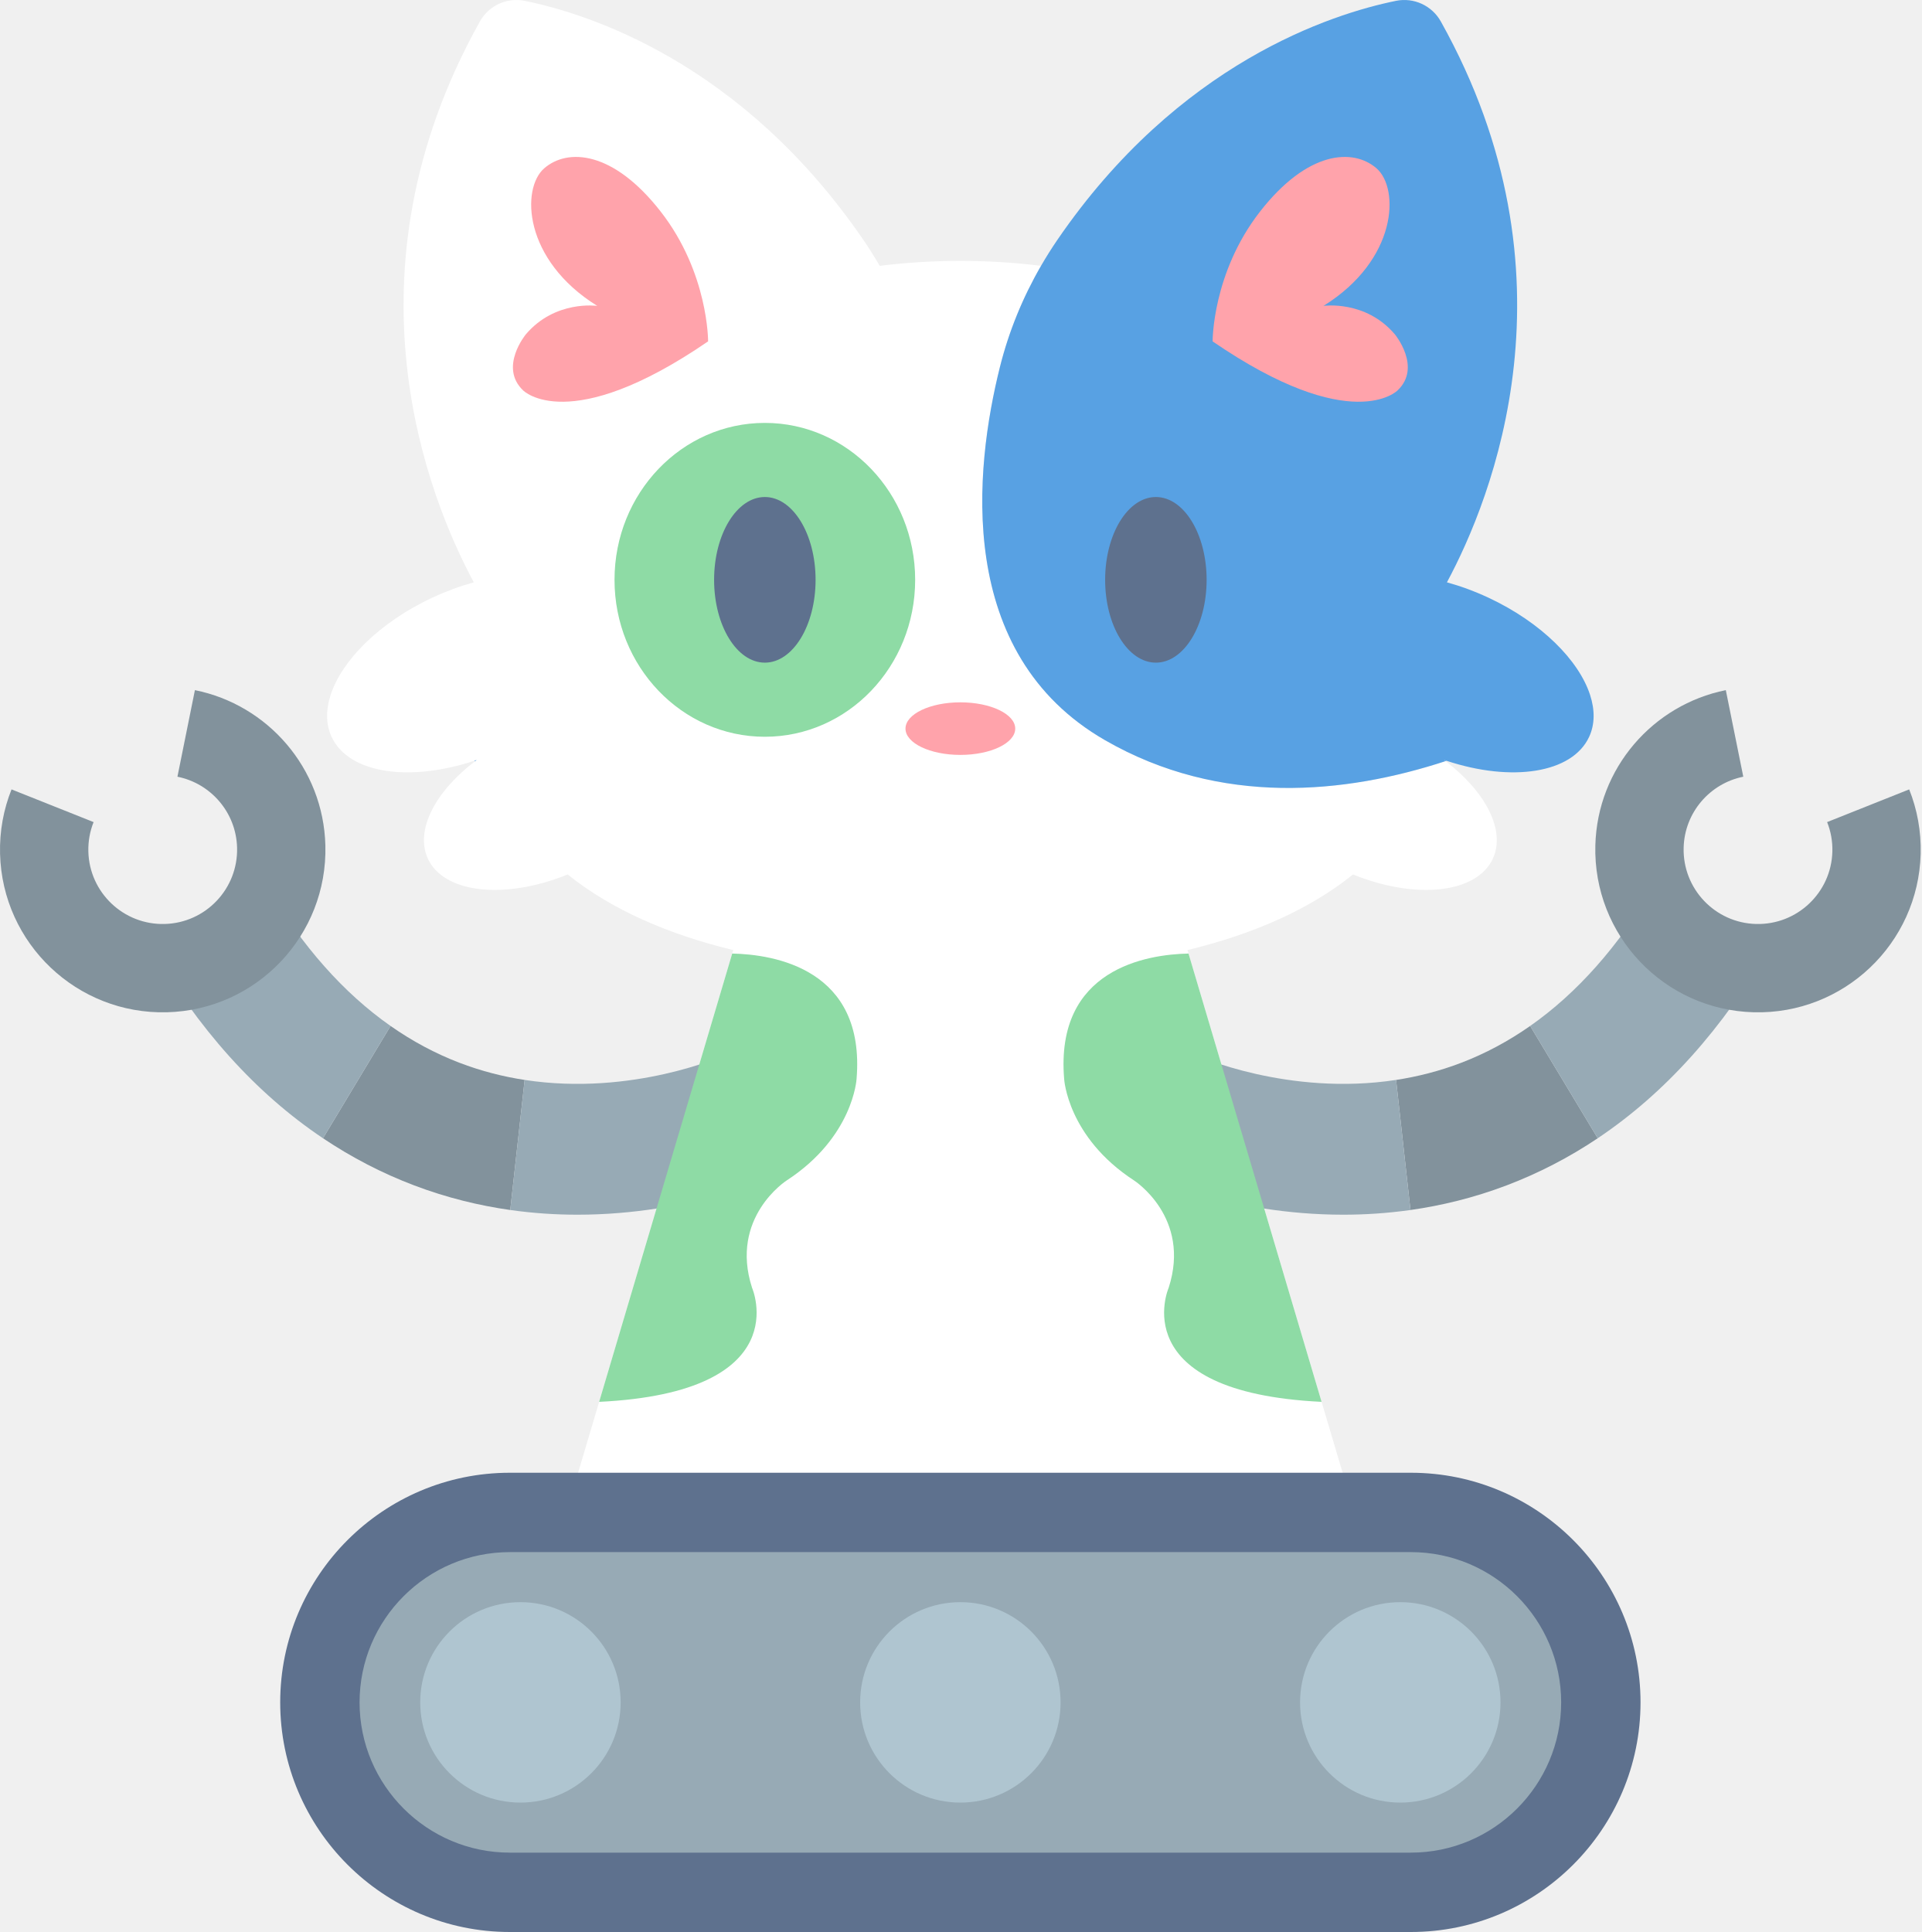
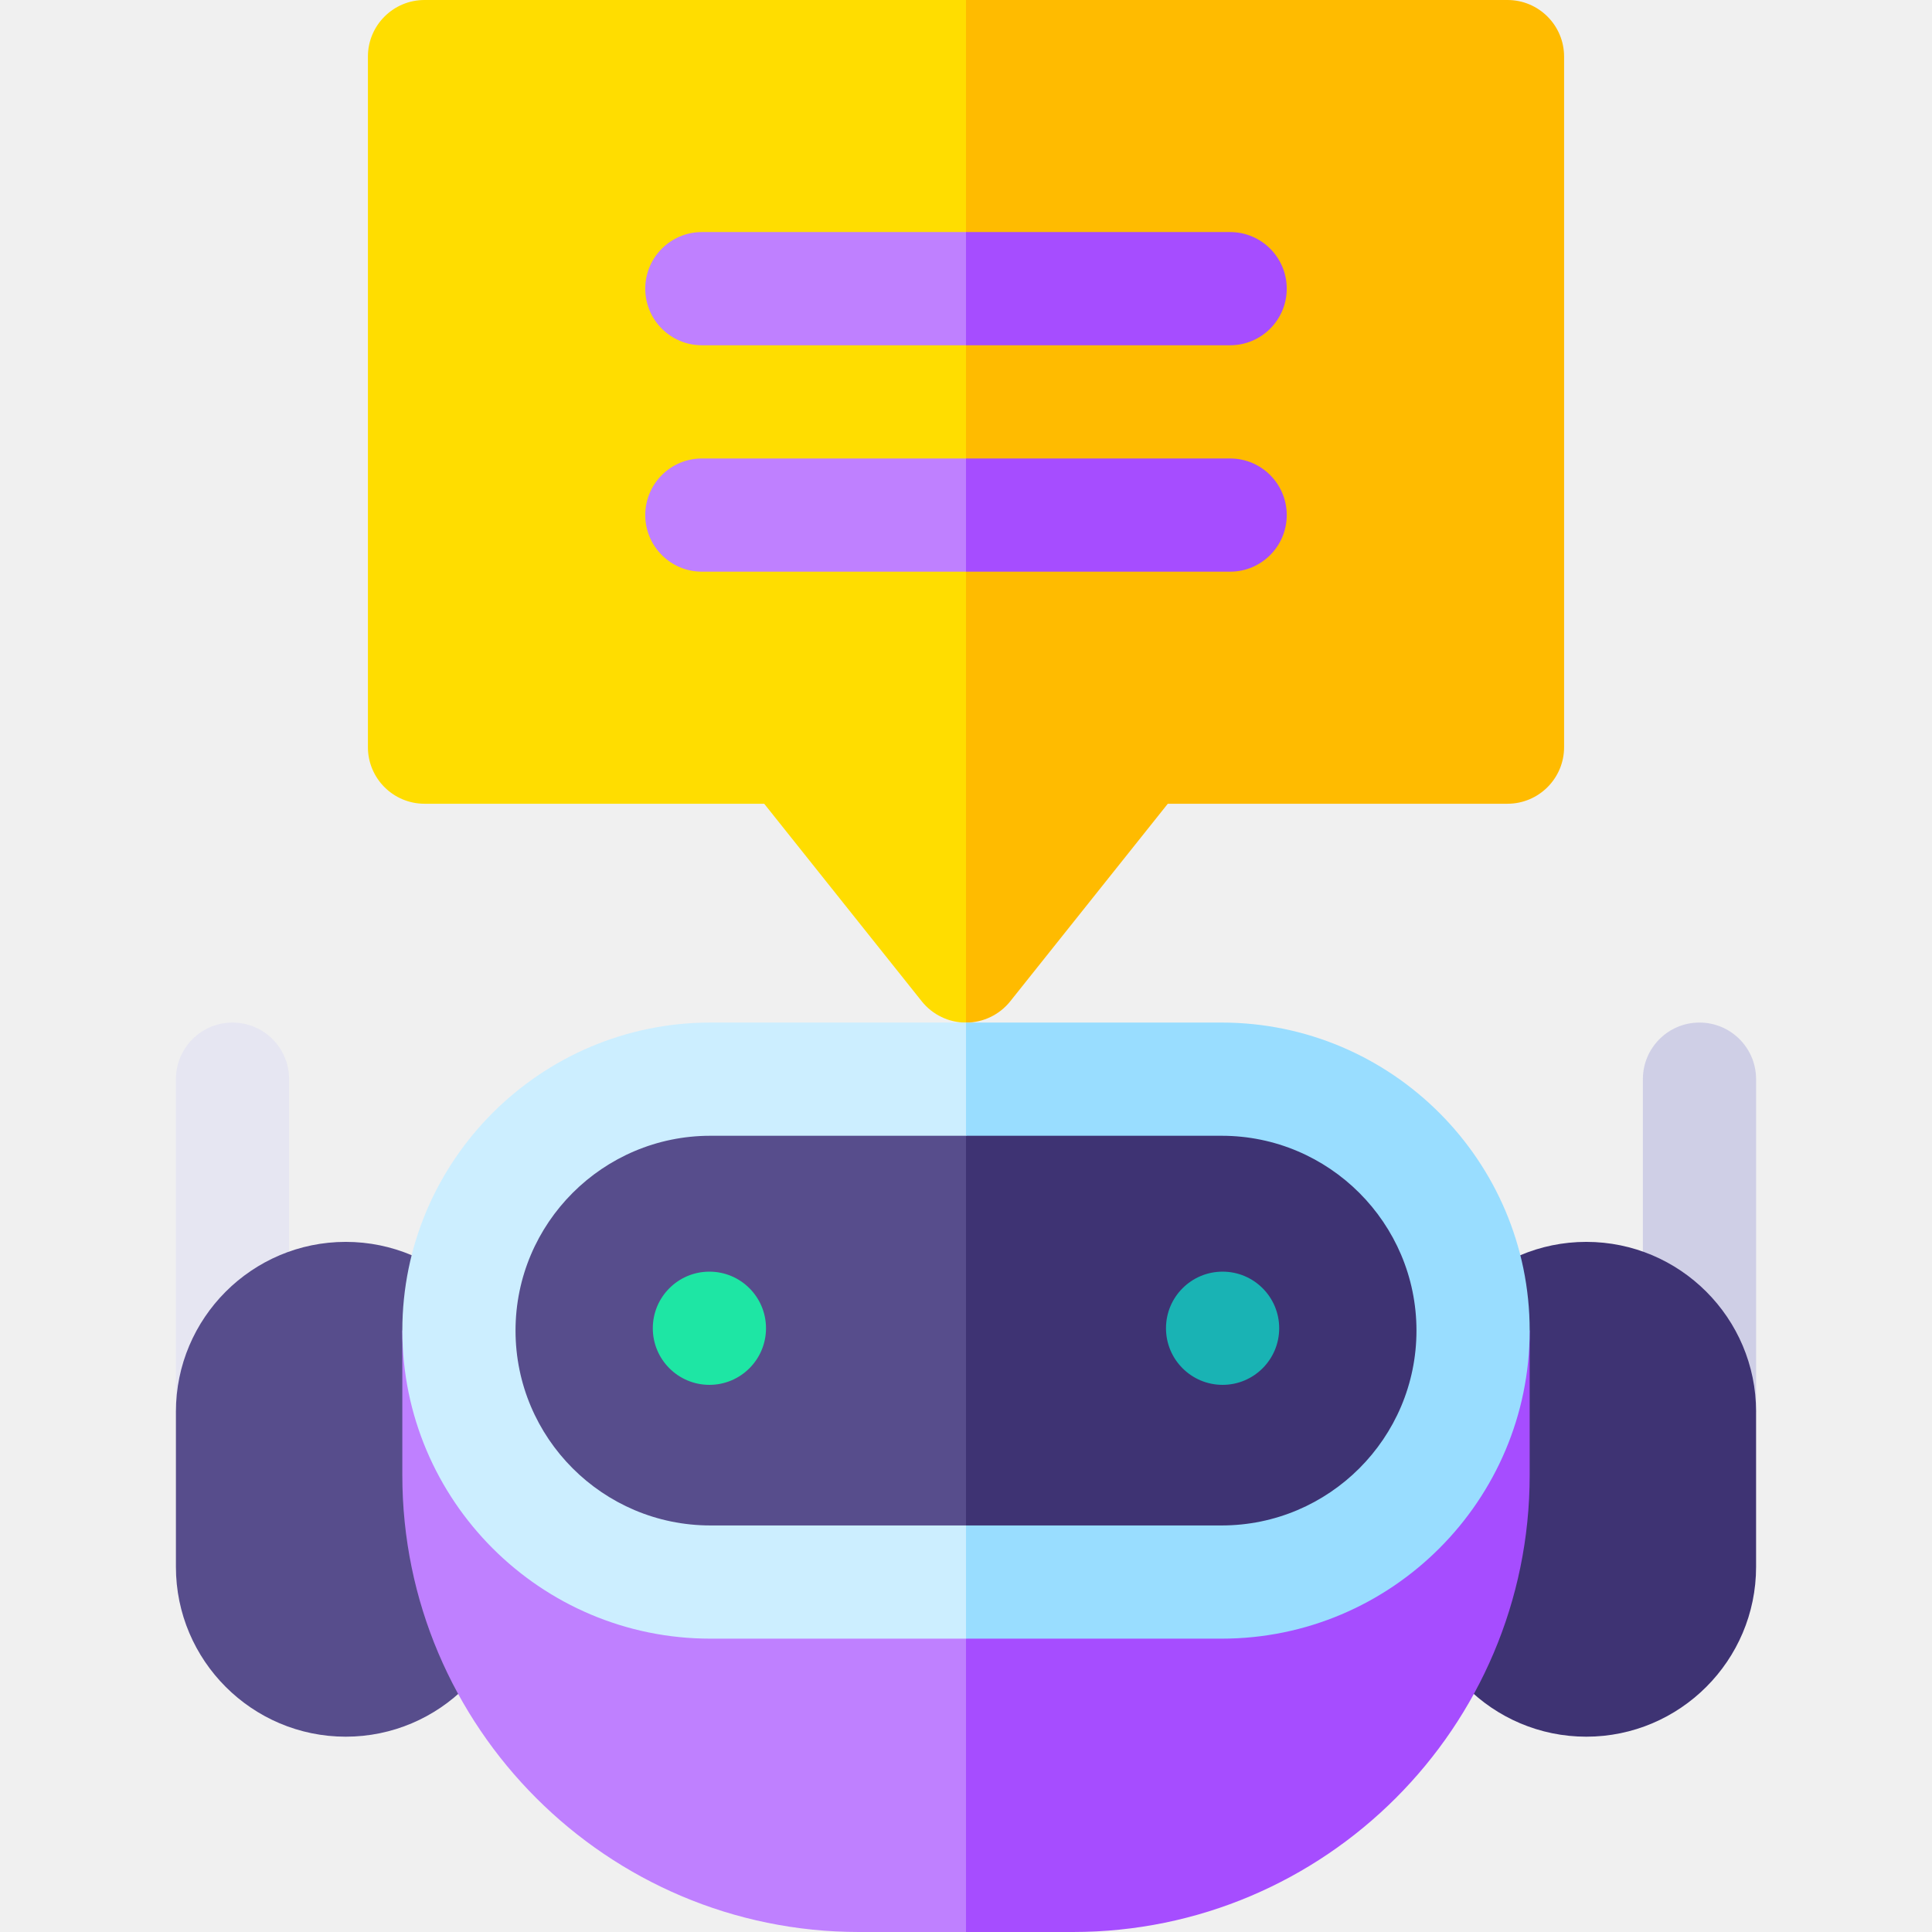
- <svg xmlns="http://www.w3.org/2000/svg" width="951" height="956" viewBox="0 0 951 956" fill="none">
-   <path d="M715.276 376.629C665.723 392.824 604.051 399.203 546.835 366.302C472.251 323.411 482.177 231.955 494.782 181.561C499.18 163.981 506.063 147.176 515.111 131.539C502.17 129.932 488.842 129.095 475.198 129.095C461.554 129.095 448.225 129.932 435.284 131.539C432.779 127.21 430.117 122.966 427.285 118.825C367.178 30.956 291.268 6.849 259.656 0.417C250.816 -1.383 241.854 2.764 237.451 10.637C167.321 136.04 212.205 246.768 234.44 288.156C227.719 290.002 220.844 292.511 213.994 295.704C200.884 301.816 189.633 309.608 180.963 318.04C172.419 326.349 166.4 335.279 163.611 343.848C161.193 351.274 161.186 358.427 164.093 364.661C172.511 382.717 202.439 387.1 234.618 376.466C235.036 376.327 235.452 376.198 235.87 376.055C235.616 376.245 235.37 376.438 235.119 376.629C215.291 391.72 205.223 410.958 211.745 424.949C219.767 442.154 250.001 445.252 280.895 432.707C302.788 450.302 330.864 462.357 362.817 470.123L270.156 782.289H475.198H680.241L587.579 470.123C619.531 462.357 647.608 450.302 669.501 432.707C700.396 445.252 730.629 442.154 738.651 424.949C745.173 410.958 735.104 391.72 715.276 376.629Z" fill="white" />
-   <path d="M304.071 286.914C304.071 329.801 337.373 364.567 378.453 364.567C419.532 364.567 452.834 329.801 452.834 286.914C452.834 244.028 419.532 209.262 378.453 209.262C337.373 209.262 304.071 244.028 304.071 286.914Z" fill="#8EDBA5" />
-   <path d="M227.216 525.835C238.157 530.04 249.042 532.758 259.601 534.375L252.474 598.737C237.132 596.563 221.171 592.716 204.988 586.585C189.091 580.561 174.034 572.761 159.822 563.238L193.255 507.671C203.998 515.198 215.323 521.263 227.216 525.835Z" fill="#82929C" />
-   <path d="M358.629 522.105L358.493 522.169L386.055 580.687C383.573 581.855 341.873 601.063 285.74 601.063C275.114 601.063 263.967 600.368 252.474 598.738L259.601 534.376C313.078 542.569 358.092 522.352 358.629 522.105Z" fill="#97AAB5" />
-   <path d="M74.301 468.07L132.017 438.614C149.603 468.352 170.071 491.43 193.255 507.673L159.822 563.238C126.559 540.949 97.963 509.139 74.301 468.07Z" fill="#97AAB5" />
-   <path d="M46.313 406.789C44.518 411.291 43.584 416.22 43.718 421.371C44.247 441.693 61.151 457.738 81.473 457.209C101.795 456.679 117.839 439.774 117.31 419.453C116.854 401.958 104.258 387.643 87.796 384.335L96.443 341.497C132.45 348.734 160.002 380.045 160.999 418.314C162.159 462.766 127.064 499.739 82.612 500.898C38.161 502.056 1.186 466.961 0.028 422.51C-0.266 411.242 1.779 400.46 5.706 390.614L46.313 406.789Z" fill="#82929C" />
-   <path d="M235.119 376.629C234.953 376.575 234.784 376.52 234.618 376.466C235.035 376.327 235.451 376.198 235.869 376.055C235.615 376.245 235.37 376.438 235.119 376.629Z" fill="#58A1E3" />
-   <path d="M786.785 343.848C783.995 335.279 777.976 326.349 769.432 318.039C760.763 309.608 749.511 301.815 736.401 295.704C729.553 292.51 722.677 290.002 715.955 288.156C738.19 246.768 783.075 136.04 712.944 10.636C708.541 2.764 699.579 -1.383 690.739 0.417C659.128 6.849 583.217 30.956 523.11 118.825C520.278 122.966 517.617 127.21 515.111 131.539C506.063 147.176 499.18 163.981 494.782 181.561C482.177 231.955 472.251 323.41 546.835 366.301C604.051 399.203 665.723 392.824 715.276 376.629C715.026 376.438 714.78 376.245 714.527 376.056C714.944 376.198 715.361 376.328 715.778 376.466C747.956 387.1 777.884 382.717 786.302 364.661C789.209 358.427 789.202 351.274 786.785 343.848Z" fill="#58A1E3" />
-   <path d="M723.179 525.835C712.239 530.04 701.353 532.758 690.795 534.375L697.922 598.737C713.263 596.563 729.225 592.716 745.407 586.585C761.304 580.561 776.362 572.761 790.574 563.238L757.14 507.671C746.397 515.198 735.073 521.263 723.179 525.835Z" fill="#82929C" />
-   <path d="M591.766 522.105L591.903 522.169L564.341 580.687C566.823 581.855 608.523 601.063 664.655 601.063C675.282 601.063 686.428 600.368 697.921 598.738L690.794 534.376C637.317 542.569 592.304 522.352 591.766 522.105Z" fill="#97AAB5" />
-   <path d="M876.094 468.07L818.378 438.614C800.792 468.352 780.325 491.43 757.14 507.673L790.574 563.238C823.837 540.949 852.433 509.139 876.094 468.07Z" fill="#97AAB5" />
-   <path d="M502.346 360.538C502.346 367.722 490.191 373.546 475.198 373.546C460.204 373.546 448.049 367.722 448.049 360.538C448.049 353.354 460.204 347.53 475.198 347.53C490.191 347.53 502.346 353.354 502.346 360.538Z" fill="#FFA3AB" />
-   <path d="M597.05 286.915C597.05 309.546 585.809 327.893 571.942 327.893C558.076 327.893 546.835 309.546 546.835 286.915C546.835 264.283 558.076 245.936 571.942 245.936C585.809 245.936 597.05 264.283 597.05 286.915Z" fill="#5E718E" />
-   <path d="M715.276 376.629C715.443 376.575 715.611 376.52 715.778 376.466C715.361 376.327 714.945 376.198 714.527 376.055C714.781 376.245 715.026 376.438 715.276 376.629Z" fill="#58A1E3" />
-   <path d="M600.02 168.924C600.02 168.924 599.803 135.102 623.435 104.748C647.068 74.394 669.617 73.309 681.107 83.283C692.599 93.256 691.515 128.598 654.874 151.363C654.874 151.363 675.688 148.327 690.214 165.456C690.214 165.456 703.657 181.716 691.515 193.207C691.515 193.207 668.967 216.189 600.02 168.924Z" fill="#FFA3AB" />
-   <path d="M353.345 286.915C353.345 309.546 364.586 327.893 378.453 327.893C392.319 327.893 403.561 309.546 403.561 286.915C403.561 264.283 392.319 245.936 378.453 245.936C364.586 245.936 353.345 264.283 353.345 286.915Z" fill="#5E718E" />
-   <path d="M350.376 168.924C350.376 168.924 350.593 135.102 326.96 104.748C303.328 74.394 280.779 73.309 269.288 83.283C257.796 93.256 258.881 128.598 295.522 151.363C295.522 151.363 274.708 148.327 260.182 165.456C260.182 165.456 246.739 181.716 258.881 193.207C258.881 193.207 281.429 216.189 350.376 168.924Z" fill="#FFA3AB" />
-   <path d="M561.139 584.116C561.139 584.116 589.542 602.328 578.268 637.235C578.268 637.235 555.602 688.921 653.936 693.671L588.088 471.838C567.578 472.268 522.007 479.309 526.558 533.924C526.558 533.924 528.184 562.651 561.139 584.116Z" fill="#8EDBA5" />
-   <path d="M389.256 584.116C389.256 584.116 360.853 602.328 372.128 637.235C372.128 637.235 394.793 688.921 296.46 693.671L362.307 471.838C382.818 472.268 428.388 479.309 423.837 533.924C423.837 533.924 422.211 562.651 389.256 584.116Z" fill="#8EDBA5" />
-   <path d="M698.128 748.388H475.198H252.268C200.36 748.388 158.28 790.468 158.28 842.377C158.28 894.285 200.36 936.364 252.268 936.364H475.198H698.128C750.036 936.364 792.116 894.285 792.116 842.377C792.116 790.468 750.036 748.388 698.128 748.388Z" fill="#97AAB5" />
-   <path d="M207.93 842.376C207.93 869.763 230.131 891.964 257.518 891.964C284.905 891.964 307.107 869.763 307.107 842.376C307.107 814.99 284.905 792.789 257.518 792.789C230.131 792.789 207.93 814.99 207.93 842.376Z" fill="#AFC5D0" />
-   <path d="M524.786 842.376C524.786 869.763 502.585 891.964 475.198 891.964C447.811 891.964 425.609 869.763 425.609 842.376C425.609 814.99 447.811 792.789 475.198 792.789C502.585 792.789 524.786 814.99 524.786 842.376Z" fill="#AFC5D0" />
-   <path d="M904.082 406.789C905.877 411.291 906.812 416.22 906.678 421.371C906.149 441.693 889.244 457.738 868.922 457.209C848.6 456.679 832.556 439.774 833.085 419.453C833.542 401.958 846.137 387.643 862.599 384.335L853.953 341.497C817.946 348.734 790.393 380.045 789.396 418.314C788.237 462.766 823.332 499.739 867.783 500.898C912.235 502.056 949.209 466.961 950.368 422.51C950.661 411.242 948.617 400.46 944.689 390.614L904.082 406.789Z" fill="#82929C" />
-   <path d="M698.128 916.728H475.198H252.268C211.27 916.728 177.917 883.374 177.917 842.377C177.917 801.379 211.27 768.024 252.268 768.024H475.198H698.128C739.125 768.024 772.479 801.379 772.479 842.377C772.479 883.374 739.125 916.728 698.128 916.728ZM698.128 728.752H475.198H252.268C189.615 728.752 138.645 779.724 138.645 842.377C138.645 905.028 189.615 956 252.268 956H475.198H698.128C760.779 956 811.751 905.028 811.751 842.377C811.751 779.724 760.779 728.752 698.128 728.752Z" fill="#5E718E" />
-   <path d="M742.465 842.376C742.465 869.763 720.264 891.964 692.878 891.964C665.49 891.964 643.289 869.763 643.289 842.376C643.289 814.99 665.49 792.789 692.878 792.789C720.264 792.789 742.465 814.99 742.465 842.376Z" fill="#AFC5D0" />
+ <svg xmlns="http://www.w3.org/2000/svg" id="Capa_1" enable-background="new 0 0 512 512" height="512" viewBox="0 0 512 512" width="512">
+   <g>
+     <g>
+       <path d="m450.381 389.111s-15-6.716-15-15v-88.122c0-8.284 6.716-15 15-15s15 6.716 15 15l-.001 88.121z" fill="#cfcfe6" />
+     </g>
+     <g>
+       <path d="m465.38 374.11v41.13c0 24.81-20.19 45-45 45s-45-20.19-45-45v-41.13c0-24.81 20.19-45 45-45s45 20.19 45 45z" fill="#3e3373" />
+     </g>
+     <g>
+       <path d="m61.619 389.111-15-15v-88.122c0-8.284 6.716-15 15-15s15 6.716 15 15v88.122c0 8.284-15 15-15 15z" fill="#e6e6f2" />
+     </g>
+     <g>
+       <path d="m136.62 374.11v41.13c0 24.81-20.19 45-45 45s-45-20.19-45-45v-41.13c0-24.81 20.19-45 45-45s45 20.19 45 45z" fill="#574d8c" />
+     </g>
+     <g>
+       <path d="m256 337.62 47.704 114.38-47.704 60h-28.35c-66.74 0-121.03-54.29-121.03-121.03v-38.35l15-15z" fill="#bf80ff" />
+     </g>
+     <path d="m405.38 352.62v38.35c0 66.74-54.29 121.03-121.03 121.03h-28.35v-174.38h134.38z" fill="#a64dff" />
+     <path d="m256 285.99 47.704 56.429-47.704 76.841h-67.75c-36.8 0-66.63-29.83-66.63-66.64 0-18.4 7.46-35.06 19.52-47.12 12.05-12.05 28.71-19.51 47.11-19.51z" fill="#574d8c" />
+     <path d="m390.38 352.62c0 18.4-7.46 35.06-19.52 47.12-12.05 12.06-28.71 19.52-47.11 19.52h-67.75v-133.27h67.75c36.8 0 66.63 29.83 66.63 66.63z" fill="#3e3373" />
+     <g>
+       <path d="m256 0 93.005 96.115-93.005 174.885c-4.56 0-8.88-2.08-11.73-5.65l-41.75-52.35h-90.02c-8.28 0-15-6.72-15-15v-183c0-8.28 6.72-15 15-15z" fill="#fd0" />
+     </g>
+     <path d="m414.5 15v183c0 8.28-6.72 15-15 15h-90.02l-41.75 52.35c-2.85 3.57-7.17 5.65-11.73 5.65v-271h143.5c8.28 0 15 6.72 15 15z" fill="#fb0" />
+     <circle cx="188" cy="352" fill="#1ee6a4" r="15" />
+     <circle cx="324" cy="352" fill="#19b3b4" r="15" />
+     <g>
+       <g>
+         <path d="m256 61.5 15.327 15-15.327 15h-70c-8.28 0-15-6.72-15-15s6.72-15 15-15z" fill="#bf80ff" />
+       </g>
+       <g>
+         <path d="m256 121.5 20.568 14-20.568 16h-70c-8.28 0-15-6.72-15-15s6.72-15 15-15z" fill="#bf80ff" />
+       </g>
+     </g>
+     <path d="m341 136.5c0 8.28-6.72 15-15 15h-70v-30h70c8.28 0 15 6.72 15 15z" fill="#a64dff" />
+     <path d="m341 76.5c0 8.28-6.72 15-15 15h-70v-30h70c8.28 0 15 6.72 15 15z" fill="#a64dff" />
+     <g>
+       <path d="m188.25 300.99h67.75l24.058-16.062-24.058-13.938h-67.75c-45.01 0-81.63 36.62-81.63 81.63 0 45.02 36.62 81.64 81.63 81.64h67.75l15.327-19.562-15.327-10.438h-67.75c-28.47 0-51.63-23.16-51.63-51.64 0-28.47 23.16-51.63 51.63-51.63z" fill="#cef" />
+     </g>
+     <path d="m405.38 352.62c0 45.02-36.62 81.64-81.63 81.64h-67.75v-30h67.75c28.47 0 51.63-23.16 51.63-51.64 0-28.47-23.16-51.63-51.63-51.63h-67.75v-30h67.75c45.01 0 81.63 36.62 81.63 81.63z" fill="#9df" />
+   </g>
</svg>
